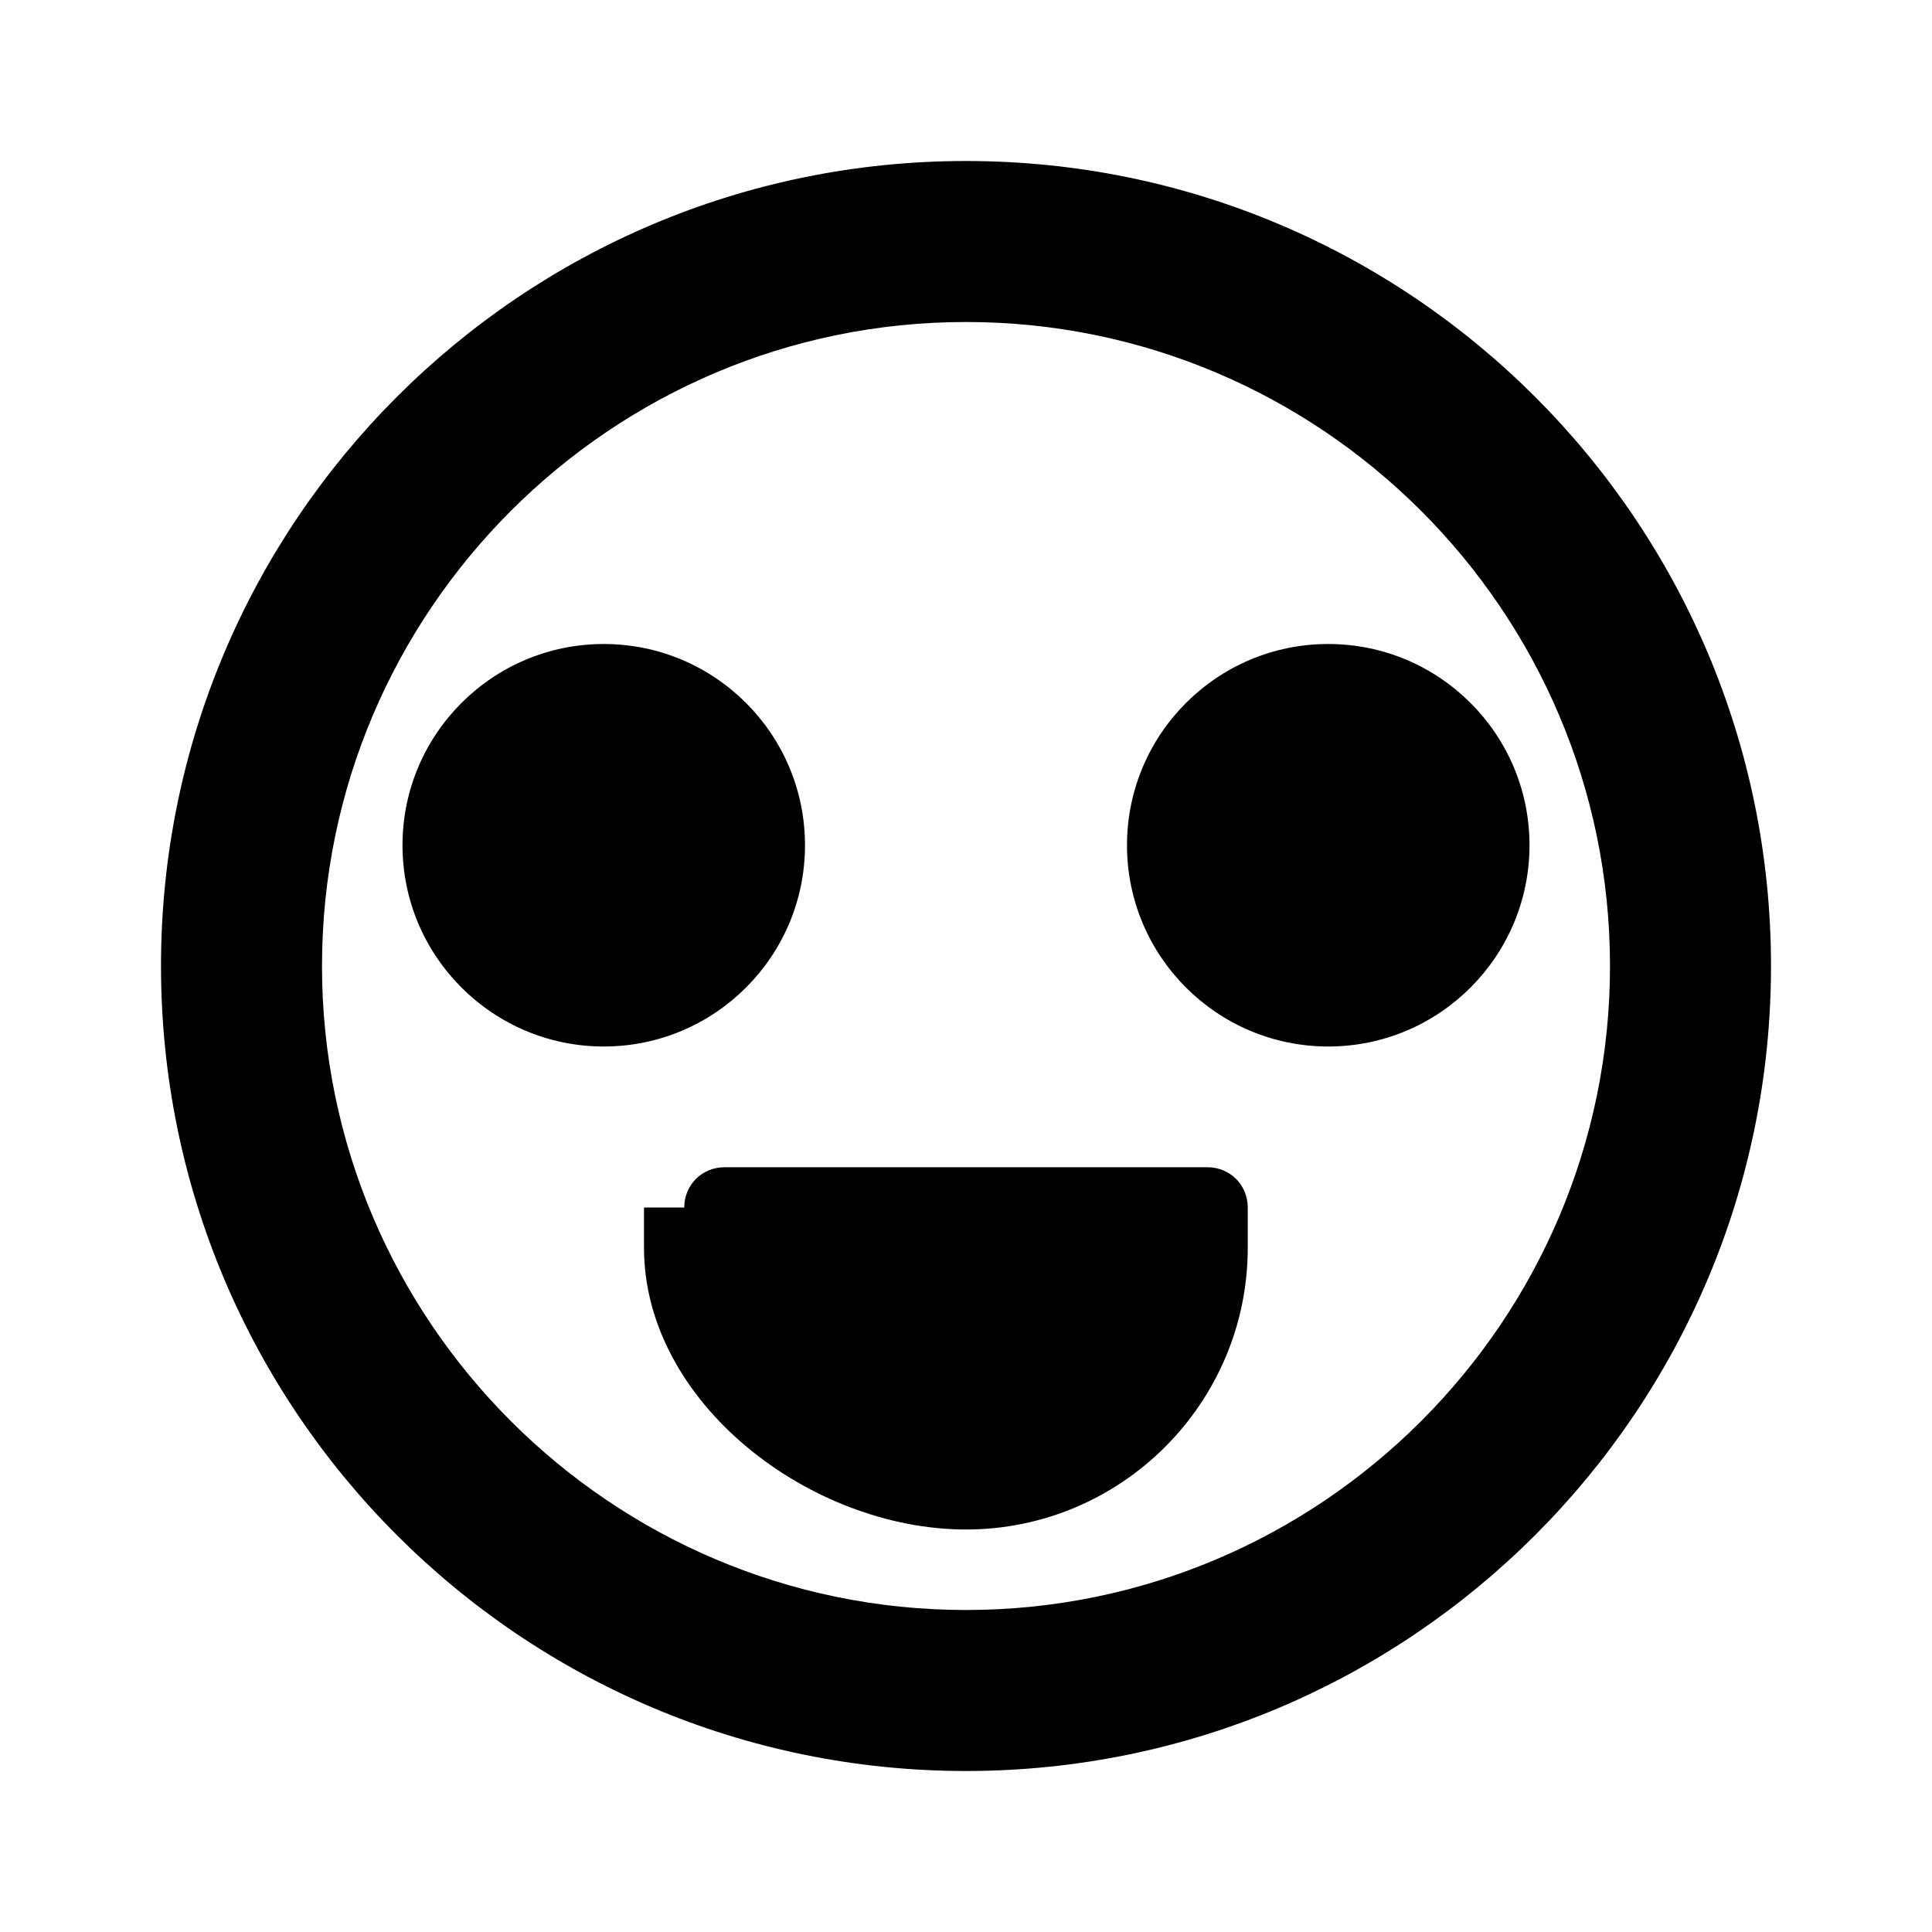
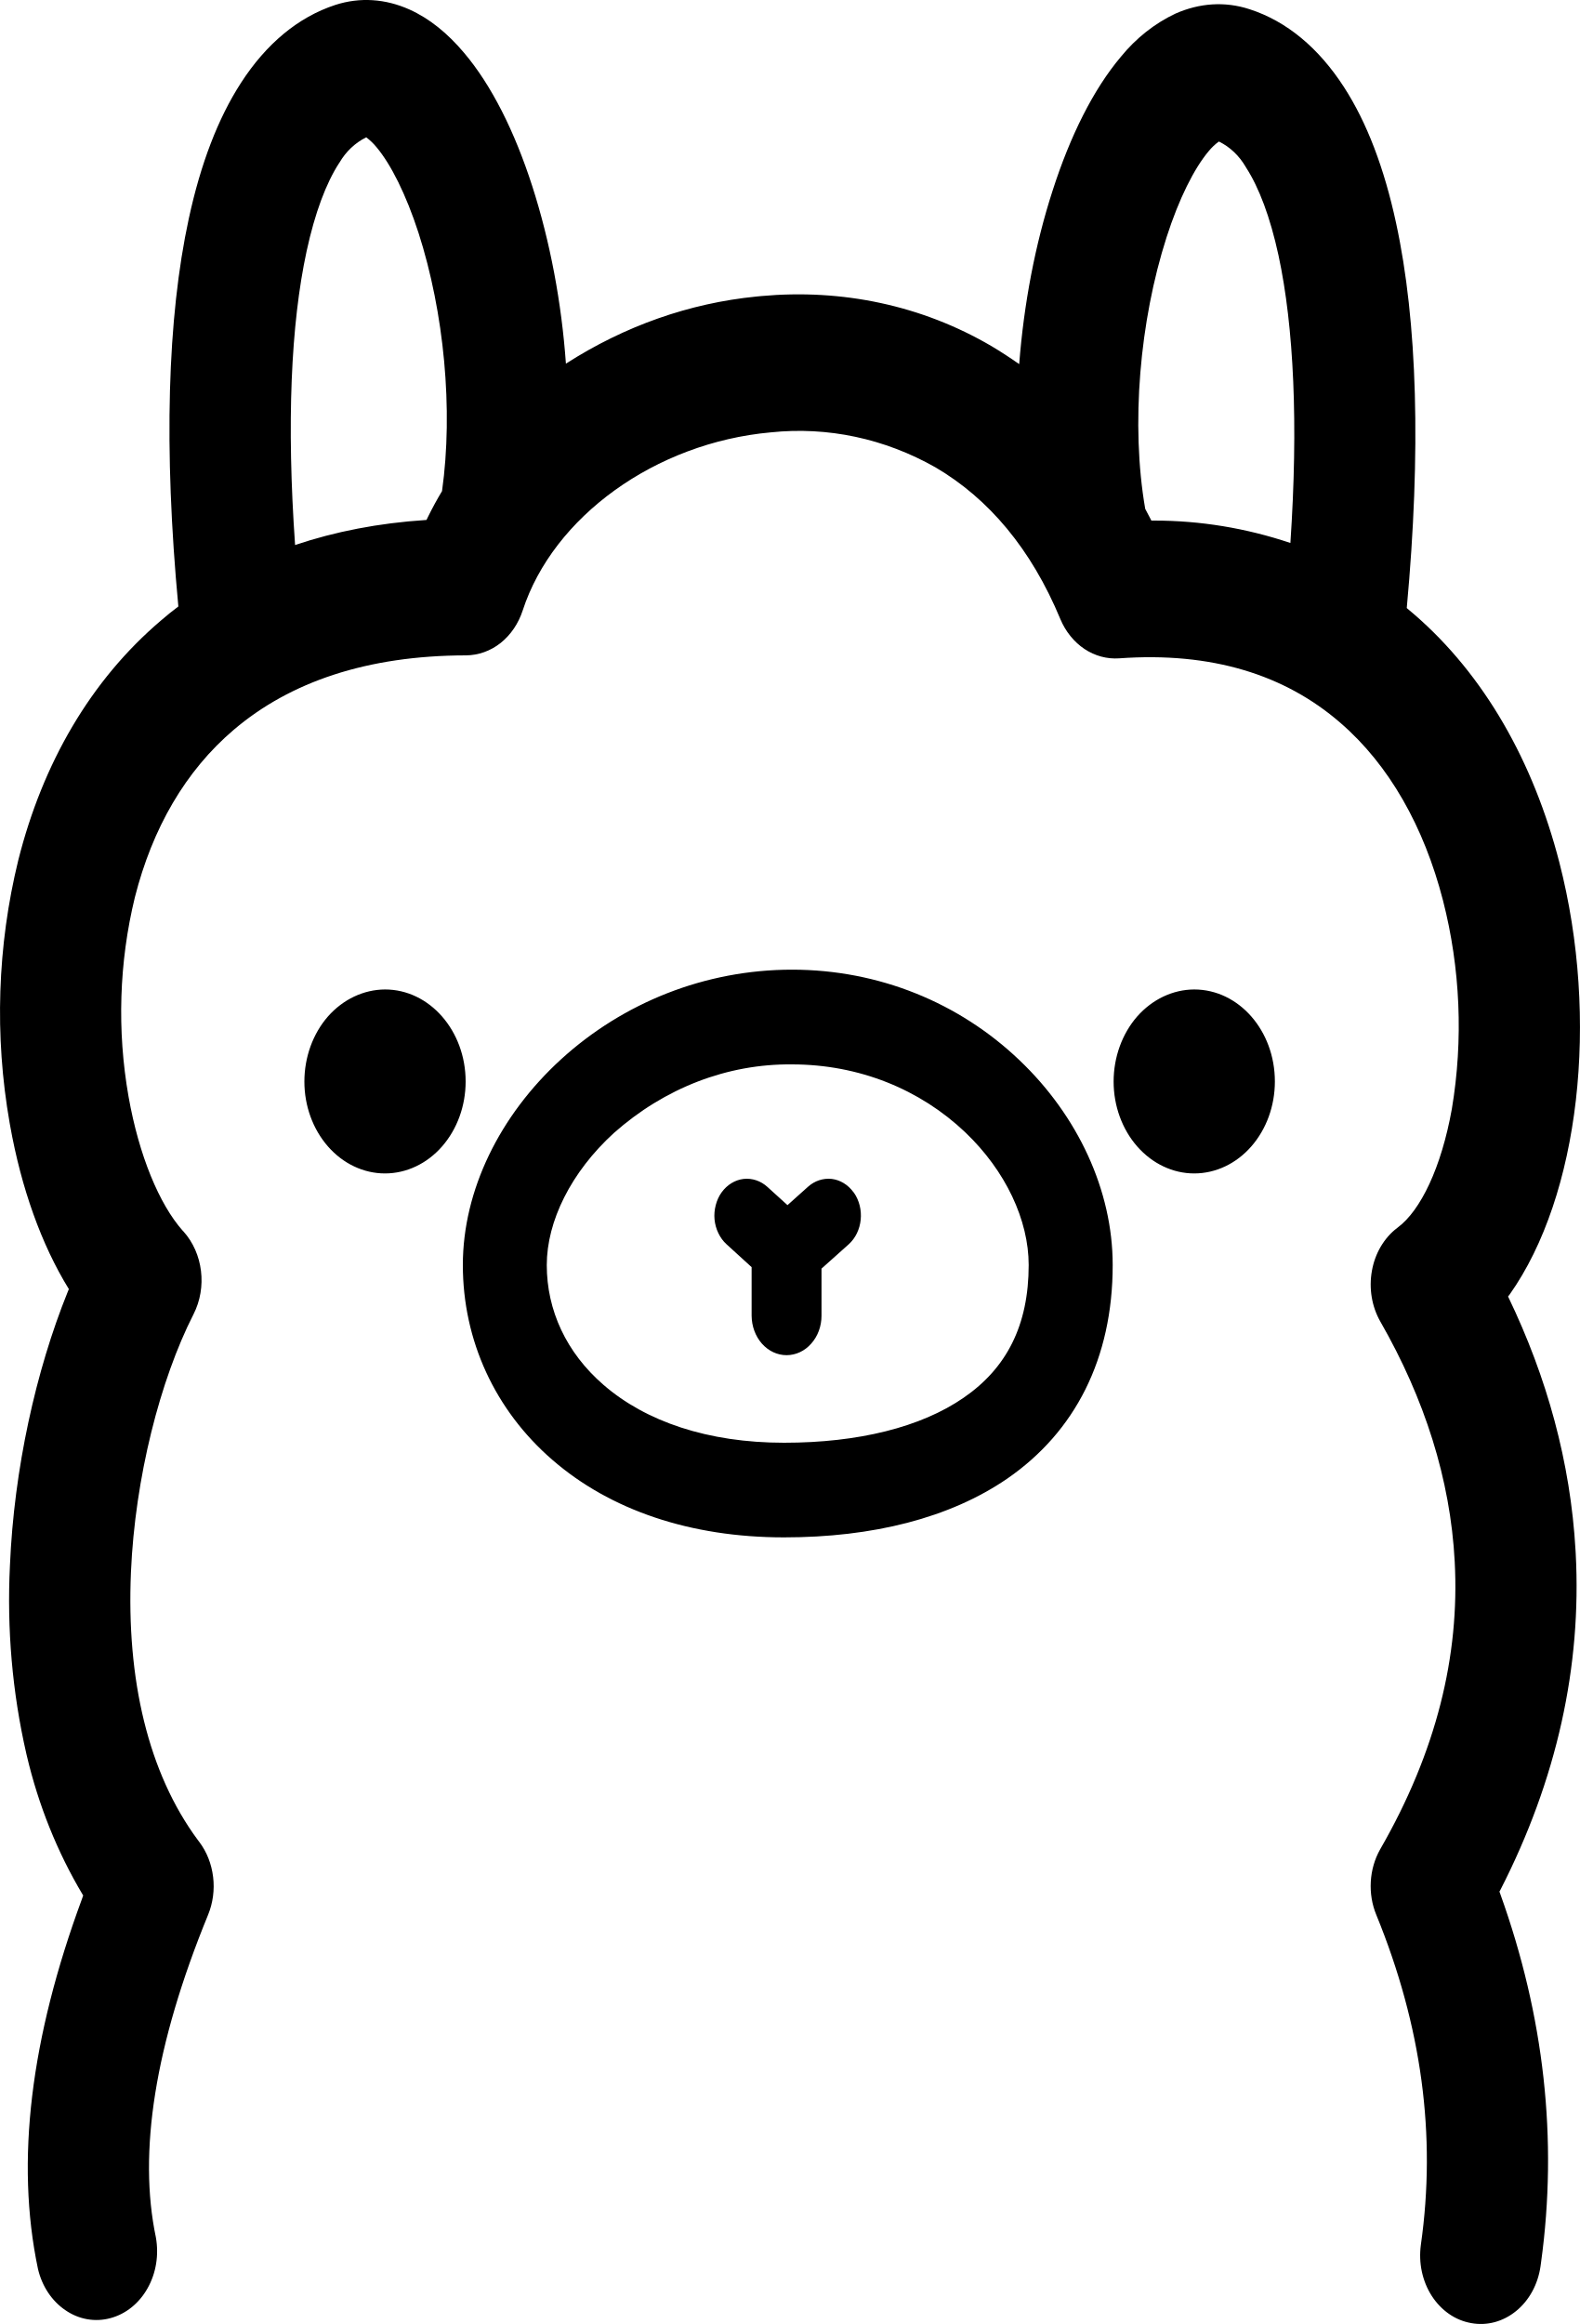
- <svg xmlns="http://www.w3.org/2000/svg" viewBox="0 0 24 24" fill="currentColor">
-   <path d="M12 2C6.48 2 2 6.48 2 12s4.48 10 10 10 10-4.48 10-10S17.52 2 12 2zm0 18c-4.41 0-8-3.59-8-8s3.59-8 8-8 8 3.59 8 8-3.59 8-8 8zm-2-9.5c0 1.38-1.12 2.5-2.5 2.5S5 11.88 5 10.5 6.12 8 7.5 8 10 9.12 10 10.5zm4 0C14 9.12 15.12 8 16.5 8S19 9.12 19 10.5 17.88 13 16.5 13 14 11.88 14 10.5zm-5.5 4.5c0-.28.22-.5.5-.5h6c.28 0 .5.22.5.5v.5c0 1.93-1.57 3.5-3.5 3.5S8 17.43 8 15.5V15z" />
+ <svg xmlns="http://www.w3.org/2000/svg" width="17" height="25" viewBox="0 0 17 25" fill="currentColor">
+   <path fill-rule="evenodd" clip-rule="evenodd" d="M4.405 0.102C4.621 0.199 4.816 0.358 4.993 0.568C5.288 0.916 5.537 1.413 5.727 2.003C5.918 2.596 6.042 3.253 6.089 3.912C6.719 3.507 7.418 3.261 8.138 3.19L8.189 3.185C9.059 3.105 9.919 3.284 10.669 3.724C10.77 3.784 10.869 3.849 10.966 3.917C11.016 3.27 11.138 2.628 11.326 2.049C11.516 1.458 11.765 0.961 12.059 0.612C12.223 0.41 12.425 0.251 12.648 0.146C12.905 0.033 13.178 0.012 13.444 0.099C13.845 0.228 14.189 0.517 14.46 0.936C14.708 1.319 14.894 1.81 15.021 2.399C15.251 3.46 15.291 4.857 15.136 6.541L15.189 6.586L15.215 6.608C15.972 7.262 16.499 8.195 16.778 9.278C17.213 10.968 16.994 12.863 16.244 13.924L16.226 13.947L16.228 13.951C16.645 14.817 16.898 15.731 16.952 16.678L16.954 16.712C17.018 17.922 16.754 19.14 16.14 20.337L16.133 20.348L16.143 20.376C16.615 21.69 16.763 23.014 16.581 24.337L16.575 24.381C16.547 24.574 16.453 24.747 16.312 24.861C16.172 24.975 15.998 25.022 15.828 24.99C15.744 24.975 15.663 24.942 15.59 24.891C15.518 24.841 15.454 24.774 15.404 24.696C15.354 24.618 15.318 24.529 15.298 24.435C15.278 24.341 15.275 24.243 15.288 24.147C15.455 22.973 15.298 21.796 14.808 20.598C14.762 20.487 14.742 20.364 14.749 20.242C14.756 20.119 14.79 20.001 14.848 19.897L14.852 19.89C15.456 18.84 15.706 17.811 15.652 16.8C15.606 15.914 15.327 15.045 14.852 14.217C14.76 14.056 14.727 13.86 14.761 13.671C14.794 13.483 14.892 13.317 15.032 13.21L15.041 13.203C15.284 13.022 15.508 12.561 15.621 11.93C15.746 11.185 15.713 10.416 15.526 9.687C15.321 8.892 14.946 8.228 14.421 7.775C13.826 7.259 13.038 7.01 12.041 7.082C11.911 7.091 11.781 7.056 11.668 6.981C11.556 6.906 11.465 6.794 11.409 6.66C11.095 5.904 10.637 5.363 10.066 5.028C9.518 4.717 8.904 4.587 8.294 4.651C7.049 4.763 5.951 5.561 5.624 6.567C5.578 6.708 5.495 6.83 5.386 6.917C5.277 7.003 5.147 7.049 5.014 7.05C3.947 7.052 3.121 7.336 2.517 7.849C1.995 8.292 1.639 8.911 1.451 9.653C1.281 10.351 1.258 11.086 1.383 11.796C1.495 12.43 1.714 12.955 1.965 13.238L1.973 13.246C2.185 13.481 2.23 13.848 2.082 14.138C1.722 14.845 1.453 15.898 1.409 16.911C1.359 18.068 1.595 19.072 2.128 19.793L2.144 19.814C2.225 19.921 2.276 20.051 2.293 20.191C2.31 20.329 2.291 20.471 2.239 20.598C1.663 22.003 1.486 23.157 1.677 24.067C1.711 24.256 1.68 24.452 1.588 24.615C1.497 24.778 1.353 24.893 1.188 24.937C1.022 24.982 0.848 24.951 0.703 24.851C0.557 24.752 0.451 24.592 0.408 24.405C0.165 23.248 0.33 21.923 0.881 20.43L0.895 20.39L0.887 20.377C0.616 19.922 0.414 19.419 0.289 18.889L0.284 18.868C0.132 18.206 0.073 17.522 0.107 16.839C0.151 15.805 0.385 14.746 0.729 13.896L0.741 13.867L0.739 13.864C0.446 13.389 0.229 12.781 0.109 12.109L0.104 12.081C-0.061 11.143 -0.029 10.174 0.197 9.252C0.459 8.212 0.974 7.319 1.733 6.674C1.793 6.622 1.856 6.571 1.919 6.524C1.76 4.827 1.8 3.421 2.031 2.353C2.158 1.765 2.345 1.274 2.593 0.891C2.863 0.473 3.207 0.184 3.608 0.053C3.874 -0.033 4.148 -0.013 4.405 0.102ZM8.521 10.431C9.457 10.431 10.321 10.787 10.967 11.403C11.597 12.002 11.972 12.806 11.972 13.608C11.972 14.617 11.566 15.403 10.839 15.905C10.219 16.331 9.388 16.538 8.436 16.538C7.427 16.538 6.565 16.244 5.943 15.704C5.326 15.17 4.98 14.42 4.98 13.608C4.98 12.804 5.378 11.997 6.036 11.396C6.704 10.786 7.586 10.431 8.521 10.431ZM8.521 11.45C7.827 11.443 7.152 11.703 6.605 12.188C6.144 12.609 5.883 13.137 5.883 13.609C5.883 14.095 6.093 14.551 6.493 14.897C6.948 15.292 7.617 15.52 8.436 15.52C9.235 15.52 9.909 15.353 10.368 15.036C10.831 14.718 11.068 14.256 11.068 13.608C11.068 13.127 10.822 12.596 10.385 12.18C9.901 11.72 9.245 11.45 8.521 11.45ZM9.183 12.825L9.187 12.829C9.307 13.001 9.282 13.25 9.131 13.386L8.839 13.647V14.154C8.839 14.267 8.799 14.375 8.728 14.454C8.658 14.534 8.562 14.578 8.463 14.578C8.364 14.578 8.269 14.534 8.198 14.454C8.128 14.375 8.088 14.267 8.087 14.154V13.631L7.816 13.384C7.78 13.351 7.751 13.311 7.729 13.265C7.707 13.22 7.693 13.169 7.688 13.118C7.683 13.066 7.688 13.014 7.701 12.964C7.714 12.914 7.735 12.867 7.764 12.827C7.823 12.745 7.908 12.693 8.001 12.682C8.093 12.672 8.186 12.703 8.258 12.769L8.473 12.964L8.693 12.767C8.765 12.702 8.857 12.672 8.949 12.682C9.04 12.693 9.124 12.744 9.183 12.825ZM4.143 10.644C4.621 10.644 5.01 11.087 5.01 11.634C5.01 11.896 4.919 12.147 4.756 12.333C4.594 12.518 4.373 12.623 4.142 12.623C3.912 12.623 3.691 12.518 3.529 12.333C3.366 12.147 3.275 11.896 3.275 11.635C3.275 11.373 3.366 11.121 3.528 10.935C3.691 10.75 3.913 10.645 4.143 10.644ZM12.849 10.644C13.329 10.644 13.717 11.087 13.717 11.634C13.717 11.896 13.626 12.147 13.463 12.333C13.301 12.518 13.08 12.623 12.849 12.623C12.619 12.623 12.399 12.518 12.236 12.333C12.073 12.147 11.982 11.896 11.982 11.635C11.982 11.373 12.073 11.121 12.235 10.935C12.398 10.75 12.619 10.645 12.849 10.644ZM3.94 1.477L3.937 1.479C3.821 1.537 3.722 1.63 3.652 1.75L3.647 1.757C3.509 1.971 3.389 2.287 3.299 2.702C3.129 3.488 3.083 4.555 3.175 5.863C3.605 5.718 4.074 5.627 4.579 5.594L4.589 5.593L4.608 5.554C4.654 5.461 4.703 5.371 4.756 5.283C4.879 4.407 4.778 3.36 4.503 2.505C4.369 2.092 4.206 1.767 4.05 1.582C4.018 1.543 3.982 1.509 3.943 1.479L3.94 1.477ZM13.114 1.523L13.112 1.524C13.073 1.553 13.037 1.587 13.005 1.626C12.849 1.811 12.685 2.137 12.552 2.551C12.262 3.453 12.165 4.569 12.322 5.474L12.38 5.584L12.388 5.6H12.418C12.915 5.6 13.408 5.681 13.884 5.841C13.97 4.563 13.922 3.519 13.756 2.747C13.666 2.333 13.546 2.017 13.407 1.802L13.403 1.795C13.333 1.675 13.234 1.581 13.118 1.524L13.114 1.523Z" />
</svg>
